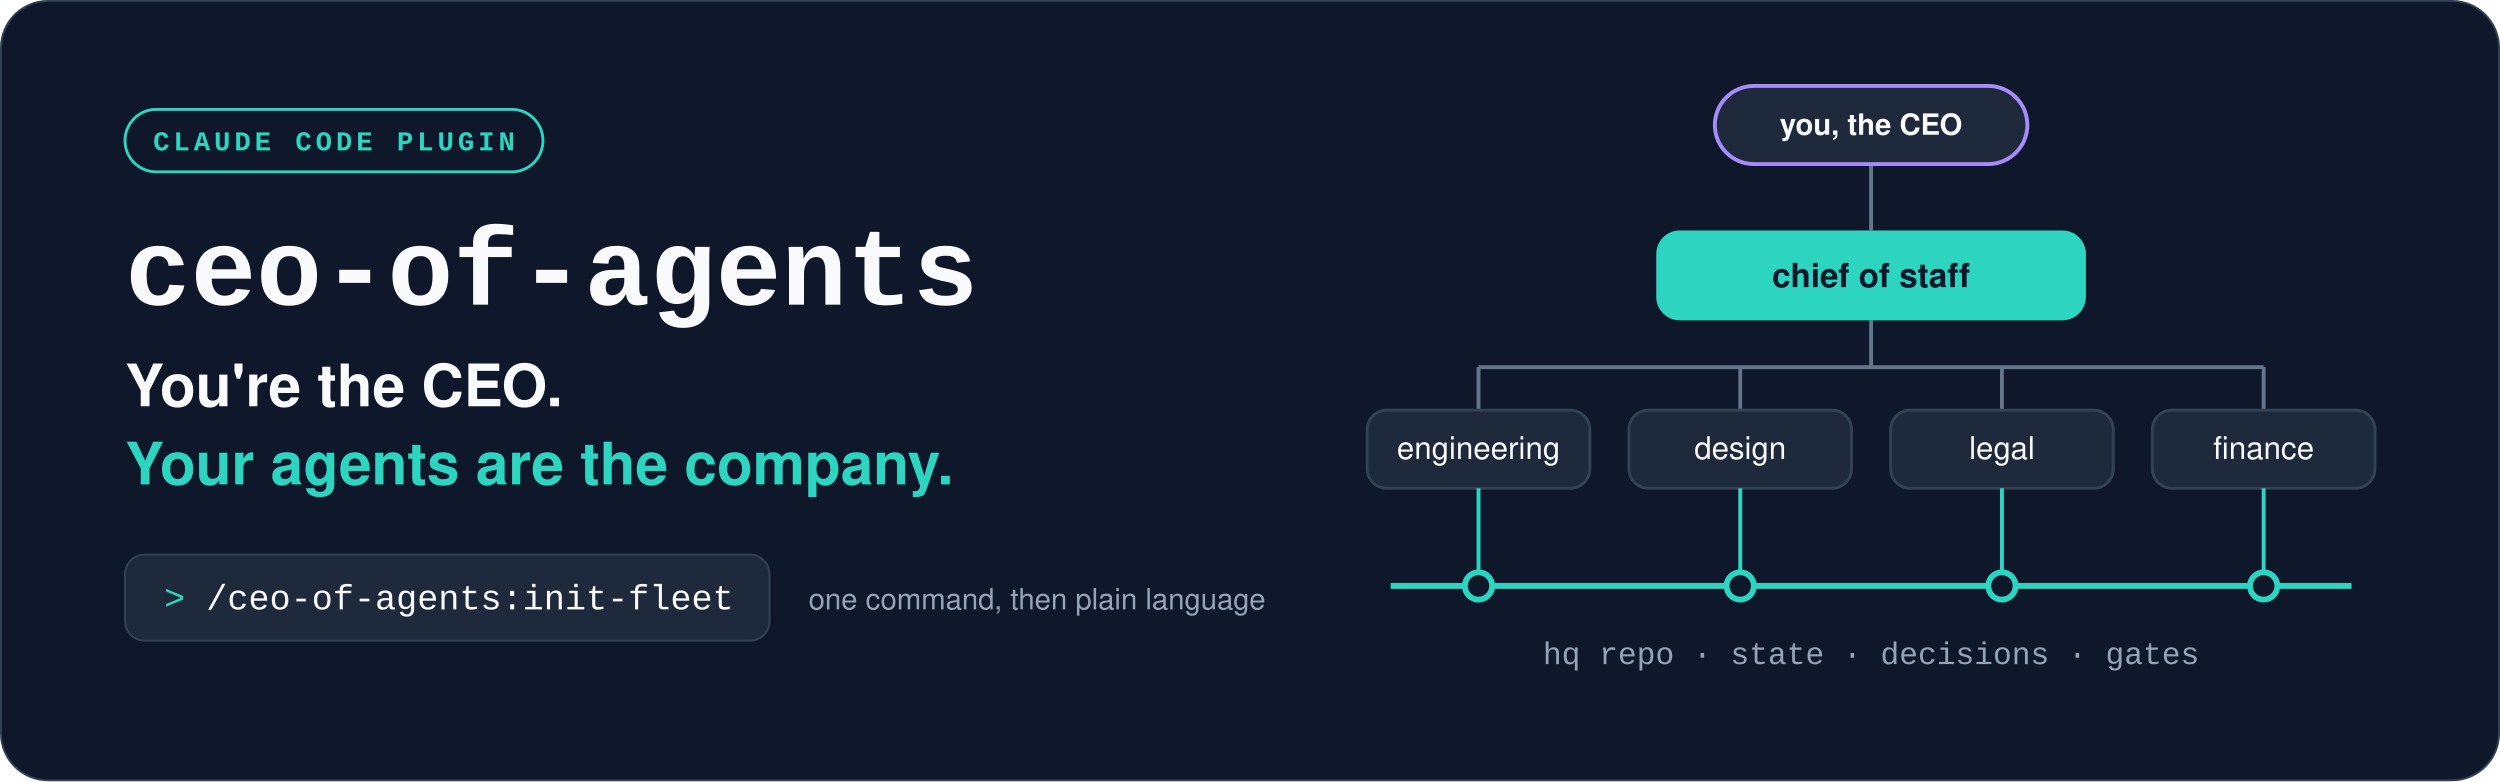
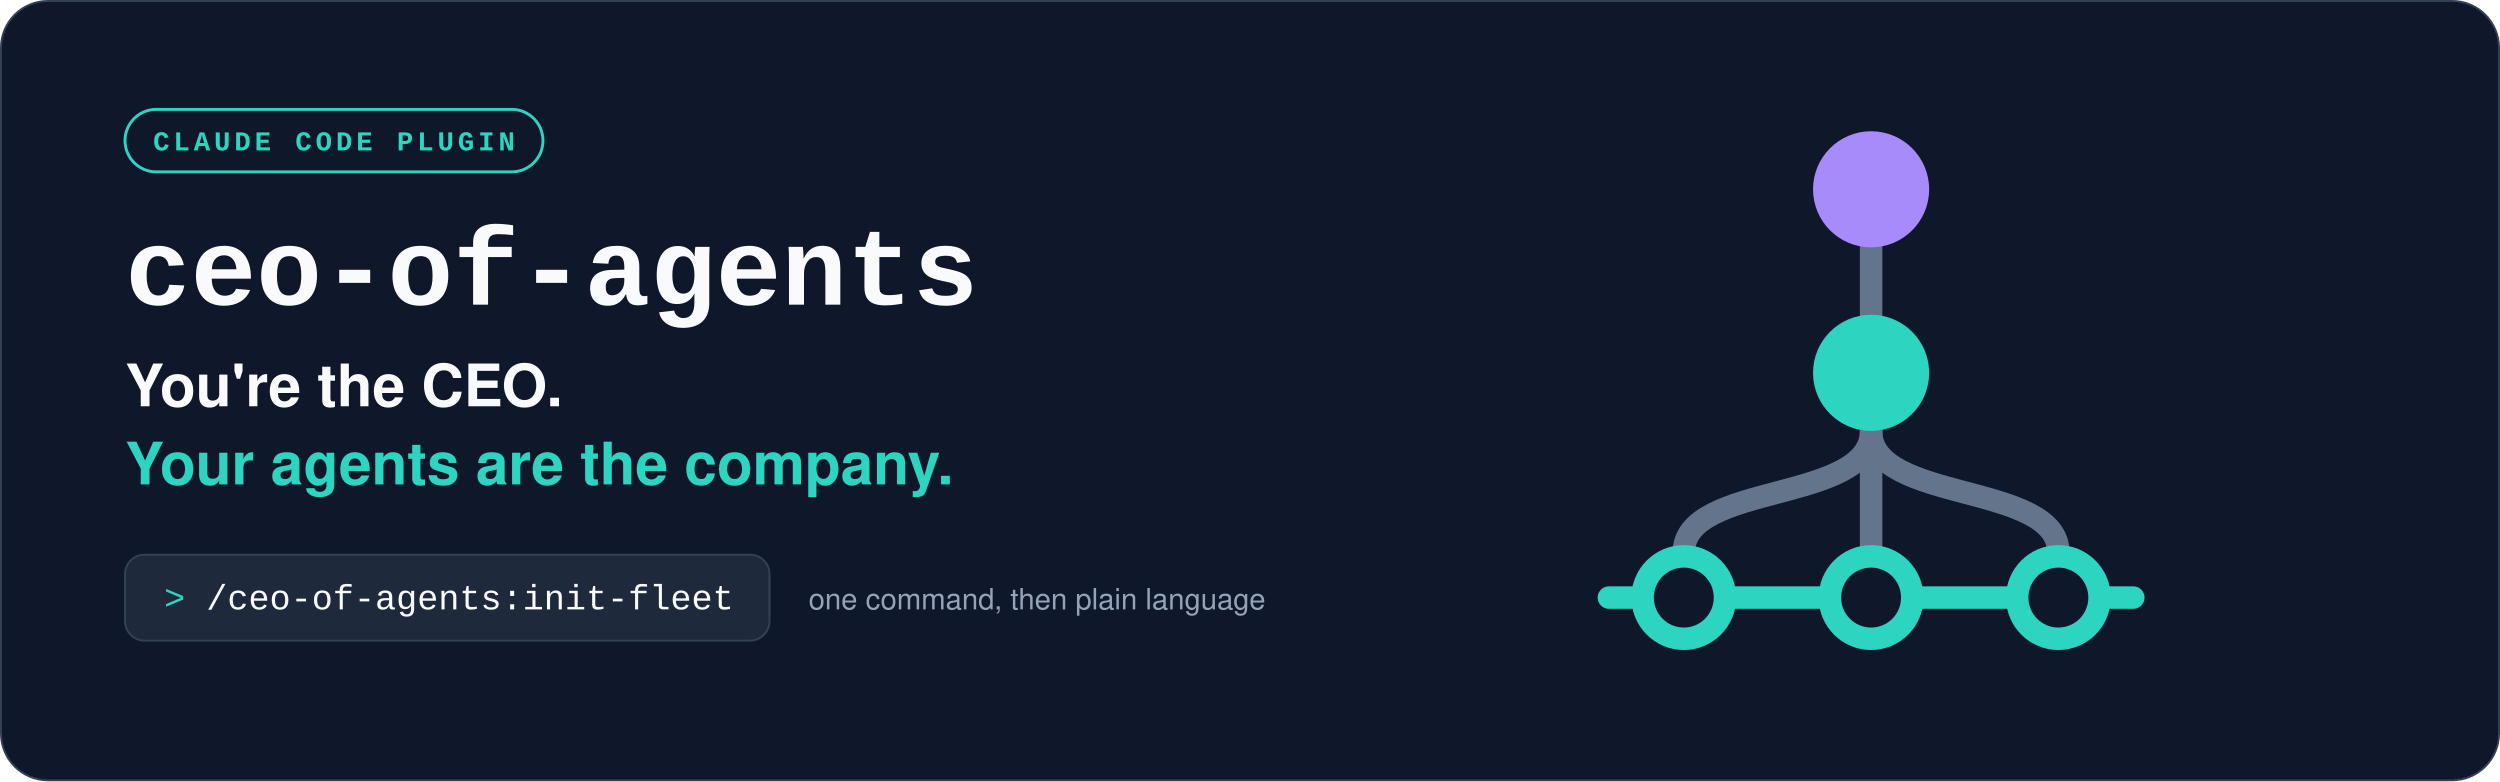
<svg xmlns="http://www.w3.org/2000/svg" width="1280" height="400" viewBox="0 0 1280 400" role="img" aria-labelledby="banner-title banner-desc">
  <rect x="0.5" y="0.5" width="1279" height="399" rx="24" fill="#0F172A" stroke="#334155" />
  <g font-family="ui-monospace, SFMono-Regular, Menlo, Consolas, 'Liberation Mono', monospace">
    <rect x="64" y="56" width="214" height="32" rx="16" fill="none" stroke="#2DD4BF" stroke-width="1.5" />
    <text x="171" y="77" text-anchor="middle" font-size="14" font-weight="700" letter-spacing="2" fill="#2DD4BF">CLAUDE CODE PLUGIN</text>
    <text x="64" y="156" font-size="56" font-weight="700" fill="#F8FAFC">ceo-of-agents</text>
  </g>
  <g font-family="-apple-system, BlinkMacSystemFont, 'Segoe UI', Helvetica, Arial, sans-serif" font-weight="600" font-size="30">
    <text x="64" y="208" fill="#F8FAFC">You're the CEO.</text>
    <text x="64" y="248" fill="#2DD4BF">Your agents are the company.</text>
  </g>
  <rect x="64" y="284" width="330" height="44" rx="10" fill="#1E293B" stroke="#334155" />
  <text x="84" y="312" font-family="ui-monospace, SFMono-Regular, Menlo, Consolas, 'Liberation Mono', monospace" font-size="18" fill="#F8FAFC">
    <tspan fill="#2DD4BF">&gt;</tspan> /ceo-of-agents:init-fleet</text>
  <text x="414" y="312" font-family="-apple-system, BlinkMacSystemFont, 'Segoe UI', Helvetica, Arial, sans-serif" font-size="15" fill="#94A3B8">one command, then plain language</text>
-   <g stroke="#64748B" stroke-width="2" fill="none">
-     <line x1="958" y1="84" x2="958" y2="118" />
-     <line x1="958" y1="164" x2="958" y2="188" />
-     <line x1="757" y1="188" x2="1159" y2="188" />
-     <line x1="757" y1="188" x2="757" y2="210" />
-     <line x1="891" y1="188" x2="891" y2="210" />
-     <line x1="1025" y1="188" x2="1025" y2="210" />
-     <line x1="1159" y1="188" x2="1159" y2="210" />
+   <g id="logo" transform="translate(818 60) scale(0.479452) translate(-220 -223)" fill="none" stroke-linecap="round" stroke-linejoin="round">
+     <g stroke="#64748B" stroke-width="24">
+       <path d="M512 362 L512 434" />
+       <path d="M512 558 C512 636 312 612 312 688" />
+       <path d="M512 558 L512 688" />
+       <path d="M512 558 C512 636 712 612 712 688" />
+     </g>
+     <g stroke="#2DD4BF" stroke-width="24">
+       <path d="M232 736 L266 736" />
+       <path d="M358 736 L466 736" />
+       <path d="M558 736 L666 736" />
+       <path d="M758 736 L792 736" />
+       <circle cx="312" cy="736" r="44" />
+       <circle cx="512" cy="736" r="44" />
+       <circle cx="712" cy="736" r="44" />
+     </g>
+     <circle cx="512" cy="496" r="62" fill="#2DD4BF" />
+     <circle cx="512" cy="300" r="62" fill="#A78BFA" />
  </g>
-   <rect x="878" y="44" width="160" height="40" rx="20" fill="#1E293B" stroke="#A78BFA" stroke-width="2" />
-   <rect x="848" y="118" width="220" height="46" rx="12" fill="#2DD4BF" />
-   <g fill="#1E293B" stroke="#334155" stroke-width="1.5">
-     <rect x="700" y="210" width="114" height="40" rx="10" />
-     <rect x="834" y="210" width="114" height="40" rx="10" />
-     <rect x="968" y="210" width="114" height="40" rx="10" />
-     <rect x="1102" y="210" width="114" height="40" rx="10" />
-   </g>
-   <g font-family="-apple-system, BlinkMacSystemFont, 'Segoe UI', Helvetica, Arial, sans-serif" text-anchor="middle">
-     <text x="958" y="69" font-size="15" font-weight="600" fill="#F8FAFC">you, the CEO</text>
-     <text x="958" y="147" font-size="17" font-weight="700" fill="#0F172A">chief of staff</text>
-     <text x="757" y="235" font-size="16" fill="#F8FAFC">engineering</text>
-     <text x="891" y="235" font-size="16" fill="#F8FAFC">design</text>
-     <text x="1025" y="235" font-size="16" fill="#F8FAFC">legal</text>
-     <text x="1159" y="235" font-size="16" fill="#F8FAFC">finance</text>
-   </g>
-   <g stroke="#2DD4BF" fill="none">
-     <line x1="757" y1="250" x2="757" y2="300" stroke-width="2" />
-     <line x1="891" y1="250" x2="891" y2="300" stroke-width="2" />
-     <line x1="1025" y1="250" x2="1025" y2="300" stroke-width="2" />
-     <line x1="1159" y1="250" x2="1159" y2="300" stroke-width="2" />
-     <line x1="712" y1="300" x2="1204" y2="300" stroke-width="3" />
-   </g>
-   <g fill="#0F172A" stroke="#2DD4BF" stroke-width="3">
-     <circle cx="757" cy="300" r="7" />
-     <circle cx="891" cy="300" r="7" />
-     <circle cx="1025" cy="300" r="7" />
-     <circle cx="1159" cy="300" r="7" />
-   </g>
-   <text x="958" y="340" text-anchor="middle" font-family="ui-monospace, SFMono-Regular, Menlo, Consolas, 'Liberation Mono', monospace" font-size="16" fill="#94A3B8">hq repo · state · decisions · gates</text>
</svg>
